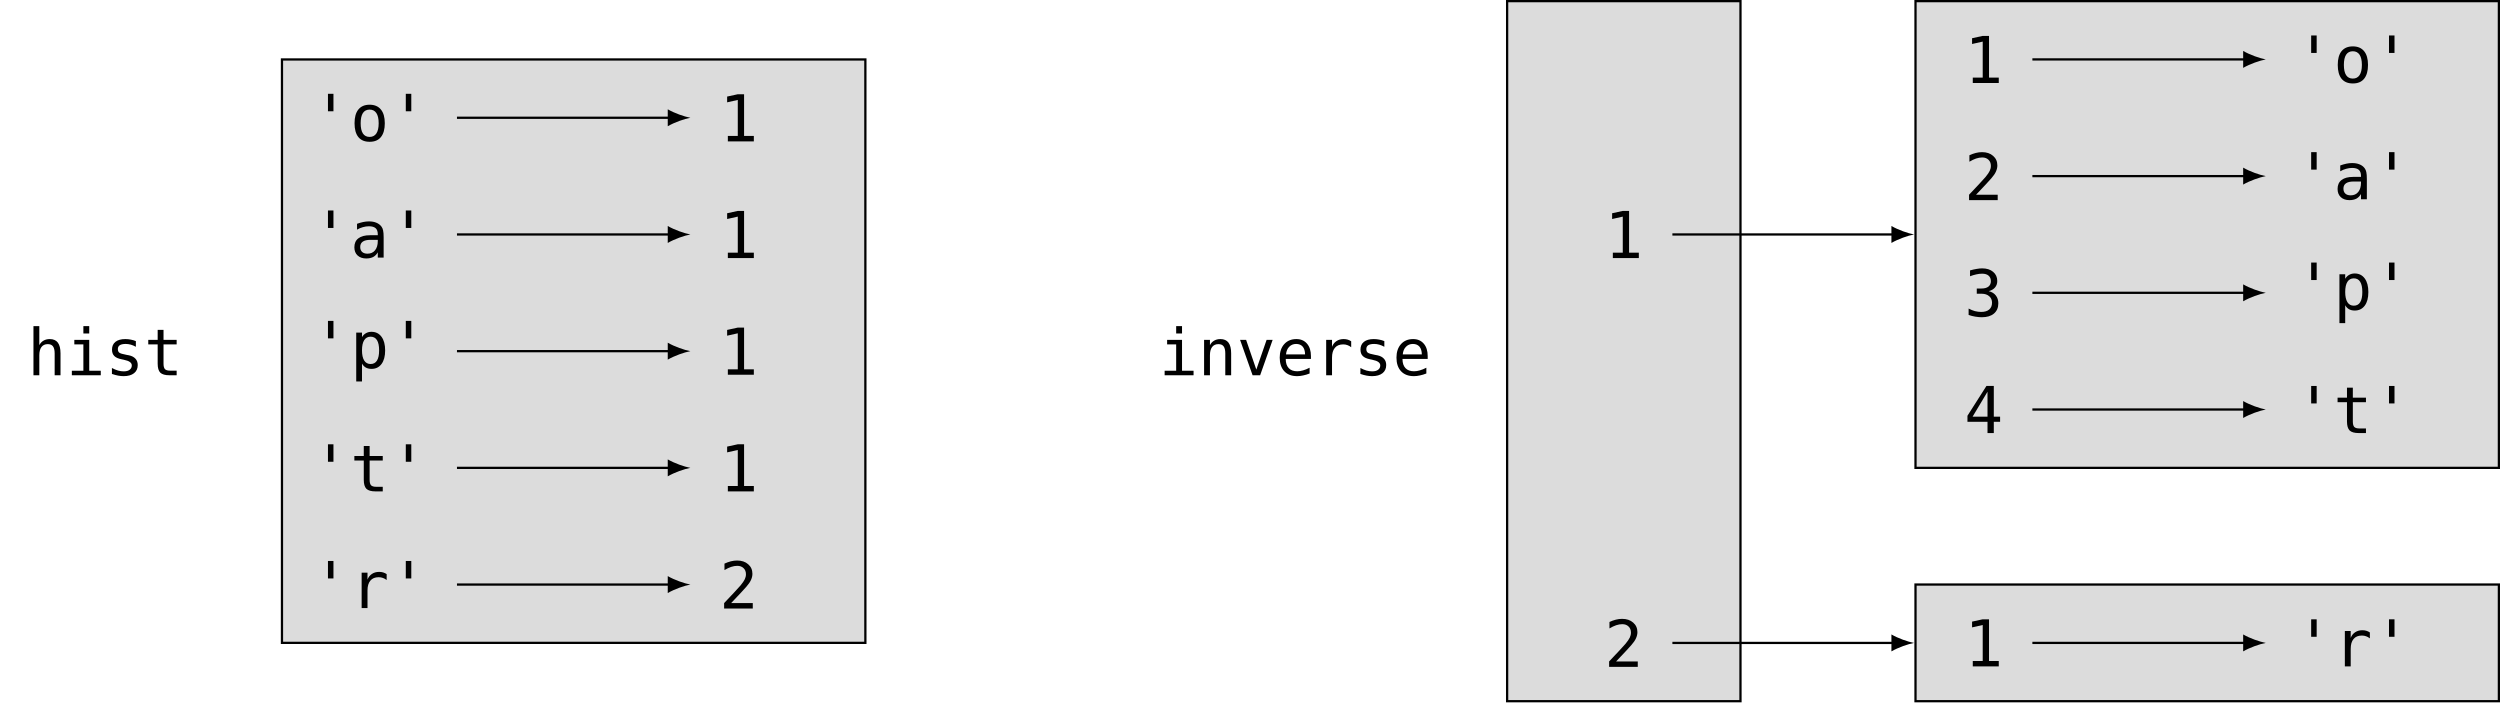
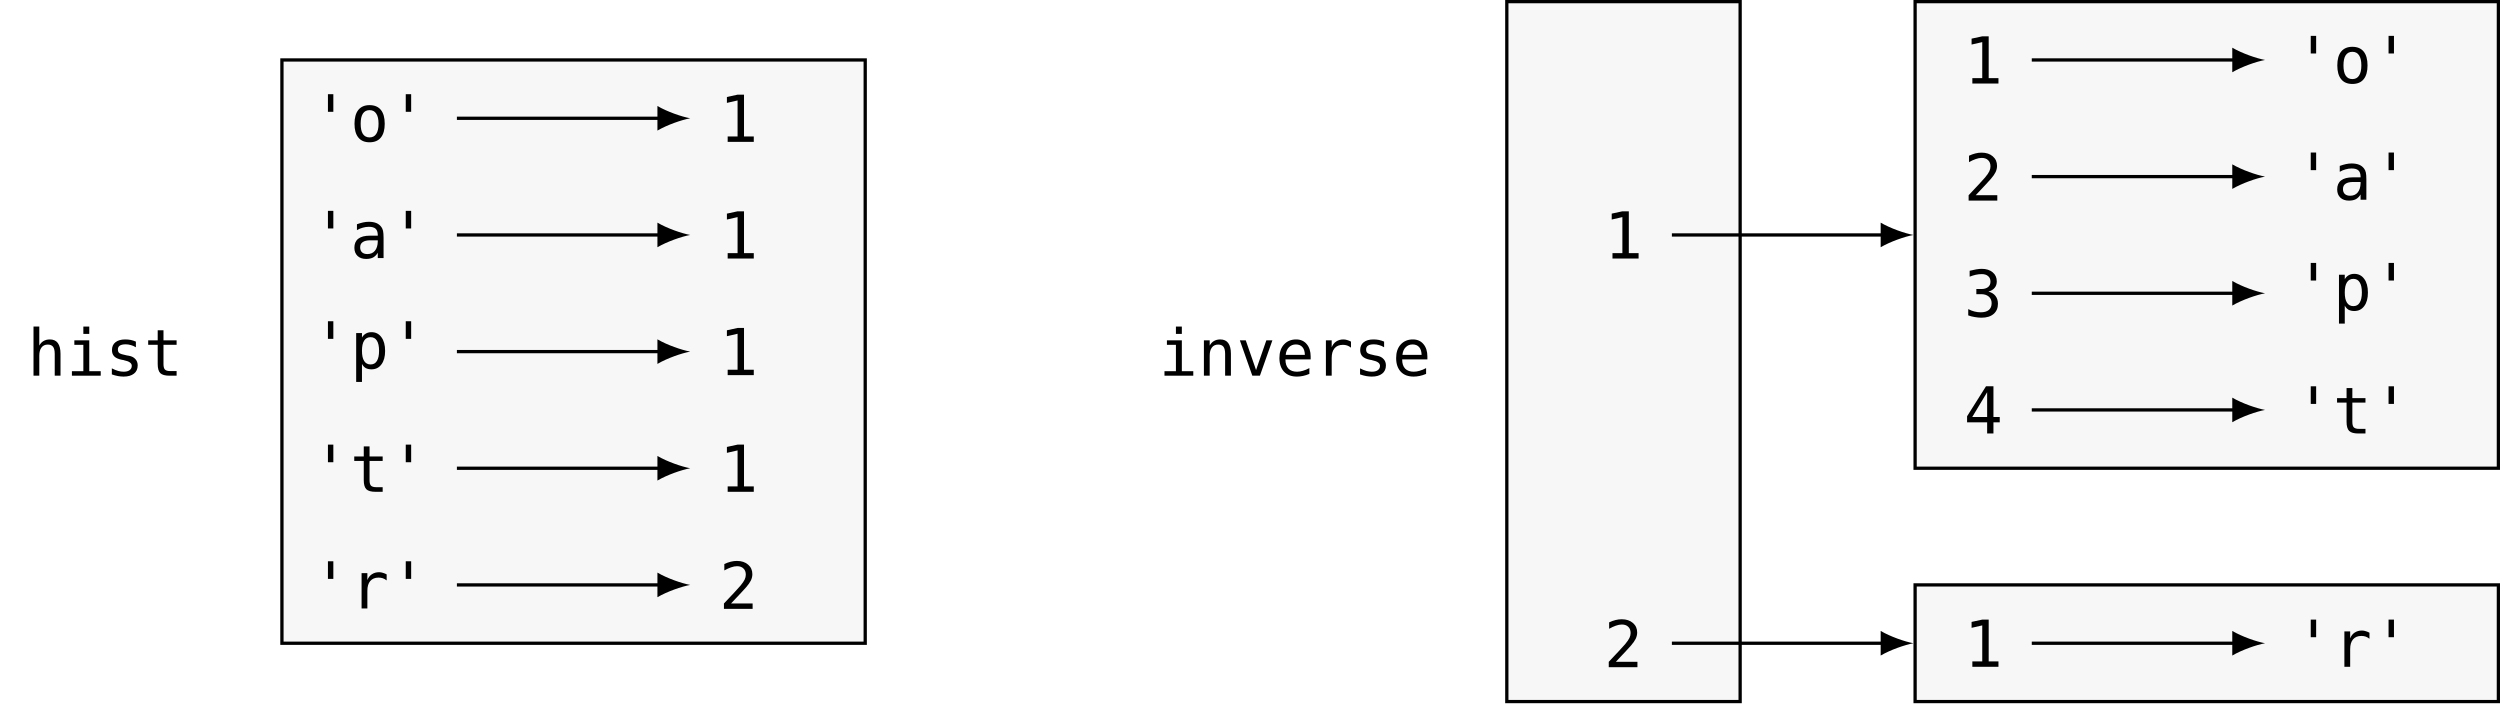
- <svg xmlns="http://www.w3.org/2000/svg" xmlns:xlink="http://www.w3.org/1999/xlink" width="440.337pt" height="123.705pt" viewBox="0 0 440.337 123.705" version="1.1">
+ <svg xmlns="http://www.w3.org/2000/svg" xmlns:xlink="http://www.w3.org/1999/xlink" width="303.743pt" height="85.438pt" viewBox="0 0 303.743 85.438" version="1.1">
  <defs>
    <g>
      <symbol overflow="visible" id="glyph0-0">
-         <path style="stroke:none;" d="M 0.578 2.016 L 0.578 -8.031 L 6.281 -8.031 L 6.281 2.016 Z M 1.219 1.375 L 5.641 1.375 L 5.641 -7.391 L 1.219 -7.391 Z M 1.219 1.375 " />
+         <path style="stroke:none;" d="M 0.406 1.391 L 0.406 -5.547 L 4.328 -5.547 L 4.328 1.391 Z M 0.844 0.953 L 3.891 0.953 L 3.891 -5.094 L 0.844 -5.094 Z M 0.844 0.953 " />
      </symbol>
      <symbol overflow="visible" id="glyph0-1">
-         <path style="stroke:none;" d="M 5.844 -3.859 L 5.844 0 L 4.812 0 L 4.812 -3.859 C 4.812 -4.422 4.711 -4.832 4.516 -5.094 C 4.328 -5.352 4.02 -5.484 3.594 -5.484 C 3.113 -5.484 2.742 -5.312 2.484 -4.969 C 2.234 -4.633 2.109 -4.148 2.109 -3.516 L 2.109 0 L 1.078 0 L 1.078 -8.656 L 2.109 -8.656 L 2.109 -5.297 C 2.285 -5.648 2.531 -5.914 2.844 -6.094 C 3.156 -6.281 3.523 -6.375 3.953 -6.375 C 4.586 -6.375 5.062 -6.164 5.375 -5.75 C 5.688 -5.332 5.844 -4.703 5.844 -3.859 Z M 5.844 -3.859 " />
+         <path style="stroke:none;" d="M 4.031 -2.656 L 4.031 0 L 3.328 0 L 3.328 -2.656 C 3.328 -3.051 3.258 -3.336 3.125 -3.516 C 2.988 -3.691 2.773 -3.781 2.484 -3.781 C 2.148 -3.781 1.895 -3.66 1.719 -3.422 C 1.539 -3.191 1.453 -2.859 1.453 -2.422 L 1.453 0 L 0.75 0 L 0.75 -5.969 L 1.453 -5.969 L 1.453 -3.656 C 1.578 -3.895 1.742 -4.078 1.953 -4.203 C 2.172 -4.336 2.43 -4.406 2.734 -4.406 C 3.172 -4.406 3.492 -4.258 3.703 -3.969 C 3.922 -3.676 4.031 -3.238 4.031 -2.656 Z M 4.031 -2.656 " />
      </symbol>
      <symbol overflow="visible" id="glyph0-2">
-         <path style="stroke:none;" d="M 1.422 -6.234 L 4.047 -6.234 L 4.047 -0.797 L 6.078 -0.797 L 6.078 0 L 0.984 0 L 0.984 -0.797 L 3.016 -0.797 L 3.016 -5.438 L 1.422 -5.438 Z M 3.016 -8.656 L 4.047 -8.656 L 4.047 -7.359 L 3.016 -7.359 Z M 3.016 -8.656 " />
+         <path style="stroke:none;" d="M 0.984 -4.297 L 2.797 -4.297 L 2.797 -0.547 L 4.188 -0.547 L 4.188 0 L 0.688 0 L 0.688 -0.547 L 2.078 -0.547 L 2.078 -3.75 L 0.984 -3.75 Z M 2.078 -5.969 L 2.797 -5.969 L 2.797 -5.078 L 2.078 -5.078 Z M 2.078 -5.969 " />
      </symbol>
      <symbol overflow="visible" id="glyph0-3">
-         <path style="stroke:none;" d="M 5.406 -6.016 L 5.406 -5.016 C 5.113 -5.18 4.816 -5.305 4.516 -5.391 C 4.223 -5.473 3.926 -5.516 3.625 -5.516 C 3.156 -5.516 2.805 -5.441 2.578 -5.297 C 2.348 -5.148 2.234 -4.922 2.234 -4.609 C 2.234 -4.328 2.316 -4.117 2.484 -3.984 C 2.66 -3.848 3.086 -3.719 3.766 -3.594 L 4.188 -3.516 C 4.688 -3.41 5.066 -3.211 5.328 -2.922 C 5.598 -2.641 5.734 -2.266 5.734 -1.797 C 5.734 -1.18 5.516 -0.703 5.078 -0.359 C 4.641 -0.016 4.031 0.156 3.25 0.156 C 2.938 0.156 2.613 0.125 2.281 0.062 C 1.945 0 1.582 -0.098 1.188 -0.234 L 1.188 -1.281 C 1.562 -1.082 1.922 -0.93 2.266 -0.828 C 2.617 -0.734 2.953 -0.688 3.266 -0.688 C 3.723 -0.688 4.07 -0.781 4.312 -0.969 C 4.562 -1.156 4.688 -1.41 4.688 -1.734 C 4.688 -2.211 4.234 -2.539 3.328 -2.719 L 3.281 -2.734 L 2.906 -2.812 C 2.312 -2.926 1.879 -3.117 1.609 -3.391 C 1.336 -3.66 1.203 -4.035 1.203 -4.516 C 1.203 -5.109 1.406 -5.566 1.812 -5.891 C 2.219 -6.211 2.797 -6.375 3.547 -6.375 C 3.879 -6.375 4.195 -6.344 4.5 -6.281 C 4.812 -6.227 5.113 -6.141 5.406 -6.016 Z M 5.406 -6.016 " />
+         <path style="stroke:none;" d="M 3.734 -4.141 L 3.734 -3.453 C 3.535 -3.578 3.332 -3.664 3.125 -3.719 C 2.914 -3.781 2.707 -3.812 2.5 -3.812 C 2.176 -3.812 1.938 -3.758 1.781 -3.656 C 1.625 -3.551 1.547 -3.395 1.547 -3.188 C 1.547 -2.988 1.602 -2.844 1.719 -2.75 C 1.844 -2.656 2.141 -2.562 2.609 -2.469 L 2.891 -2.422 C 3.234 -2.359 3.492 -2.223 3.672 -2.016 C 3.859 -1.816 3.953 -1.562 3.953 -1.25 C 3.953 -0.82 3.801 -0.488 3.5 -0.25 C 3.195 -0.008 2.773 0.109 2.234 0.109 C 2.023 0.109 1.801 0.086 1.562 0.047 C 1.332 0.004 1.082 -0.062 0.812 -0.156 L 0.812 -0.891 C 1.082 -0.754 1.336 -0.648 1.578 -0.578 C 1.816 -0.516 2.039 -0.484 2.25 -0.484 C 2.562 -0.484 2.801 -0.547 2.969 -0.672 C 3.145 -0.797 3.234 -0.973 3.234 -1.203 C 3.234 -1.523 2.922 -1.75 2.297 -1.875 L 2.266 -1.891 L 2 -1.938 C 1.594 -2.02 1.297 -2.156 1.109 -2.344 C 0.922 -2.531 0.828 -2.785 0.828 -3.109 C 0.828 -3.523 0.969 -3.844 1.25 -4.062 C 1.531 -4.289 1.926 -4.406 2.438 -4.406 C 2.676 -4.406 2.898 -4.383 3.109 -4.344 C 3.316 -4.301 3.523 -4.234 3.734 -4.141 Z M 3.734 -4.141 " />
      </symbol>
      <symbol overflow="visible" id="glyph0-4">
-         <path style="stroke:none;" d="M 3.422 -8 L 3.422 -6.234 L 5.734 -6.234 L 5.734 -5.438 L 3.422 -5.438 L 3.422 -2.047 C 3.422 -1.586 3.504 -1.266 3.672 -1.078 C 3.848 -0.898 4.156 -0.812 4.594 -0.812 L 5.734 -0.812 L 5.734 0 L 4.484 0 C 3.723 0 3.18 -0.148 2.859 -0.453 C 2.547 -0.766 2.391 -1.297 2.391 -2.047 L 2.391 -5.438 L 0.734 -5.438 L 0.734 -6.234 L 2.391 -6.234 L 2.391 -8 Z M 3.422 -8 " />
+         <path style="stroke:none;" d="M 2.359 -5.516 L 2.359 -4.297 L 3.953 -4.297 L 3.953 -3.75 L 2.359 -3.75 L 2.359 -1.422 C 2.359 -1.098 2.414 -0.875 2.531 -0.75 C 2.656 -0.625 2.867 -0.562 3.172 -0.562 L 3.953 -0.562 L 3.953 0 L 3.094 0 C 2.562 0 2.188 -0.102 1.969 -0.312 C 1.758 -0.531 1.656 -0.898 1.656 -1.422 L 1.656 -3.75 L 0.5 -3.75 L 0.5 -4.297 L 1.656 -4.297 L 1.656 -5.516 Z M 2.359 -5.516 " />
      </symbol>
      <symbol overflow="visible" id="glyph0-5">
-         <path style="stroke:none;" d="M 3.906 -8.297 L 3.906 -5.219 L 2.938 -5.219 L 2.938 -8.297 Z M 3.906 -8.297 " />
+         <path style="stroke:none;" d="M 2.688 -5.734 L 2.688 -3.594 L 2.031 -3.594 L 2.031 -5.734 Z M 2.688 -5.734 " />
      </symbol>
      <symbol overflow="visible" id="glyph0-6">
-         <path style="stroke:none;" d="M 3.422 -5.516 C 2.898 -5.516 2.504 -5.312 2.234 -4.906 C 1.973 -4.5 1.844 -3.898 1.844 -3.109 C 1.844 -2.316 1.973 -1.719 2.234 -1.312 C 2.504 -0.906 2.898 -0.703 3.422 -0.703 C 3.941 -0.703 4.336 -0.906 4.609 -1.312 C 4.879 -1.719 5.016 -2.316 5.016 -3.109 C 5.016 -3.898 4.879 -4.5 4.609 -4.906 C 4.336 -5.312 3.941 -5.516 3.422 -5.516 Z M 3.422 -6.375 C 4.285 -6.375 4.945 -6.094 5.406 -5.531 C 5.863 -4.977 6.094 -4.172 6.094 -3.109 C 6.094 -2.047 5.863 -1.234 5.406 -0.672 C 4.957 -0.117 4.297 0.156 3.422 0.156 C 2.555 0.156 1.895 -0.117 1.438 -0.672 C 0.988 -1.234 0.766 -2.047 0.766 -3.109 C 0.766 -4.172 0.988 -4.977 1.438 -5.531 C 1.895 -6.094 2.555 -6.375 3.422 -6.375 Z M 3.422 -6.375 " />
+         <path style="stroke:none;" d="M 2.359 -3.797 C 2.004 -3.797 1.734 -3.656 1.547 -3.375 C 1.367 -3.102 1.281 -2.691 1.281 -2.141 C 1.281 -1.598 1.367 -1.188 1.547 -0.906 C 1.734 -0.625 2.004 -0.484 2.359 -0.484 C 2.723 -0.484 2.992 -0.625 3.172 -0.906 C 3.359 -1.188 3.453 -1.598 3.453 -2.141 C 3.453 -2.691 3.359 -3.102 3.172 -3.375 C 2.992 -3.656 2.723 -3.797 2.359 -3.797 Z M 2.359 -4.406 C 2.961 -4.406 3.422 -4.211 3.734 -3.828 C 4.047 -3.441 4.203 -2.879 4.203 -2.141 C 4.203 -1.41 4.047 -0.852 3.734 -0.469 C 3.422 -0.082 2.961 0.109 2.359 0.109 C 1.766 0.109 1.312 -0.082 1 -0.469 C 0.688 -0.852 0.531 -1.41 0.531 -2.141 C 0.531 -2.879 0.688 -3.441 1 -3.828 C 1.312 -4.211 1.766 -4.406 2.359 -4.406 Z M 2.359 -4.406 " />
      </symbol>
      <symbol overflow="visible" id="glyph0-7">
-         <path style="stroke:none;" d="M 1.5 -0.953 L 3.25 -0.953 L 3.25 -7.297 L 1.375 -6.875 L 1.375 -7.891 L 3.234 -8.297 L 4.359 -8.297 L 4.359 -0.953 L 6.078 -0.953 L 6.078 0 L 1.5 0 Z M 1.5 -0.953 " />
+         <path style="stroke:none;" d="M 1.031 -0.656 L 2.234 -0.656 L 2.234 -5.031 L 0.938 -4.734 L 0.938 -5.453 L 2.234 -5.734 L 3.016 -5.734 L 3.016 -0.656 L 4.203 -0.656 L 4.203 0 L 1.031 0 Z M 1.031 -0.656 " />
      </symbol>
      <symbol overflow="visible" id="glyph0-8">
-         <path style="stroke:none;" d="M 3.906 -3.125 L 3.562 -3.125 C 2.969 -3.125 2.52 -3.02 2.219 -2.812 C 1.914 -2.602 1.766 -2.289 1.766 -1.875 C 1.766 -1.5 1.875 -1.207 2.094 -1 C 2.32 -0.789 2.641 -0.688 3.047 -0.688 C 3.609 -0.688 4.051 -0.883 4.375 -1.281 C 4.695 -1.676 4.859 -2.219 4.859 -2.906 L 4.859 -3.125 Z M 5.891 -3.547 L 5.891 0 L 4.859 0 L 4.859 -0.922 C 4.641 -0.547 4.363 -0.27 4.031 -0.094 C 3.695 0.07 3.297 0.156 2.828 0.156 C 2.191 0.156 1.68 -0.02 1.297 -0.375 C 0.922 -0.727 0.734 -1.207 0.734 -1.812 C 0.734 -2.508 0.969 -3.035 1.438 -3.391 C 1.906 -3.754 2.586 -3.938 3.484 -3.938 L 4.859 -3.938 L 4.859 -4.094 C 4.859 -4.594 4.734 -4.953 4.484 -5.172 C 4.234 -5.398 3.836 -5.516 3.297 -5.516 C 2.941 -5.516 2.586 -5.461 2.234 -5.359 C 1.879 -5.266 1.535 -5.117 1.203 -4.922 L 1.203 -5.953 C 1.578 -6.086 1.938 -6.191 2.281 -6.266 C 2.625 -6.336 2.961 -6.375 3.297 -6.375 C 3.805 -6.375 4.242 -6.297 4.609 -6.141 C 4.973 -5.992 5.27 -5.77 5.5 -5.469 C 5.645 -5.281 5.742 -5.051 5.797 -4.781 C 5.859 -4.508 5.891 -4.098 5.891 -3.547 Z M 5.891 -3.547 " />
+         <path style="stroke:none;" d="M 2.688 -2.156 L 2.453 -2.156 C 2.047 -2.156 1.738 -2.082 1.531 -1.938 C 1.32 -1.801 1.219 -1.586 1.219 -1.297 C 1.219 -1.035 1.297 -0.832 1.453 -0.688 C 1.609 -0.551 1.82 -0.484 2.094 -0.484 C 2.488 -0.484 2.797 -0.617 3.016 -0.891 C 3.234 -1.16 3.348 -1.531 3.359 -2 L 3.359 -2.156 Z M 4.062 -2.453 L 4.062 0 L 3.359 0 L 3.359 -0.641 C 3.203 -0.379 3.008 -0.188 2.781 -0.062 C 2.551 0.051 2.273 0.109 1.953 0.109 C 1.516 0.109 1.164 -0.008 0.906 -0.25 C 0.645 -0.5 0.516 -0.832 0.516 -1.25 C 0.516 -1.727 0.672 -2.094 0.984 -2.344 C 1.305 -2.594 1.781 -2.719 2.406 -2.719 L 3.359 -2.719 L 3.359 -2.828 C 3.348 -3.172 3.258 -3.414 3.094 -3.562 C 2.926 -3.719 2.648 -3.797 2.266 -3.797 C 2.023 -3.797 1.781 -3.758 1.531 -3.688 C 1.289 -3.625 1.055 -3.523 0.828 -3.391 L 0.828 -4.109 C 1.086 -4.203 1.336 -4.273 1.578 -4.328 C 1.816 -4.379 2.047 -4.406 2.266 -4.406 C 2.629 -4.406 2.938 -4.352 3.188 -4.25 C 3.438 -4.145 3.641 -3.984 3.797 -3.766 C 3.891 -3.641 3.957 -3.484 4 -3.297 C 4.039 -3.109 4.062 -2.828 4.062 -2.453 Z M 4.062 -2.453 " />
      </symbol>
      <symbol overflow="visible" id="glyph0-9">
-         <path style="stroke:none;" d="M 2.078 -0.781 L 2.078 2.375 L 1.062 2.375 L 1.062 -6.234 L 2.078 -6.234 L 2.078 -5.438 C 2.254 -5.738 2.484 -5.969 2.766 -6.125 C 3.047 -6.289 3.375 -6.375 3.75 -6.375 C 4.5 -6.375 5.086 -6.082 5.516 -5.5 C 5.941 -4.926 6.156 -4.125 6.156 -3.094 C 6.156 -2.07 5.941 -1.273 5.516 -0.703 C 5.086 -0.129 4.5 0.156 3.75 0.156 C 3.375 0.156 3.039 0.078 2.75 -0.078 C 2.469 -0.242 2.242 -0.477 2.078 -0.781 Z M 5.094 -3.109 C 5.094 -3.898 4.969 -4.5 4.719 -4.906 C 4.469 -5.312 4.094 -5.516 3.594 -5.516 C 3.102 -5.516 2.727 -5.312 2.469 -4.906 C 2.207 -4.5 2.078 -3.898 2.078 -3.109 C 2.078 -2.328 2.207 -1.727 2.469 -1.312 C 2.727 -0.906 3.102 -0.703 3.594 -0.703 C 4.094 -0.703 4.469 -0.906 4.719 -1.312 C 4.969 -1.719 5.094 -2.316 5.094 -3.109 Z M 5.094 -3.109 " />
+         <path style="stroke:none;" d="M 1.438 -0.547 L 1.438 1.641 L 0.734 1.641 L 0.734 -4.297 L 1.438 -4.297 L 1.438 -3.75 C 1.551 -3.957 1.707 -4.117 1.906 -4.234 C 2.102 -4.348 2.332 -4.406 2.594 -4.406 C 3.102 -4.406 3.504 -4.203 3.797 -3.797 C 4.098 -3.398 4.25 -2.844 4.25 -2.125 C 4.25 -1.426 4.098 -0.879 3.797 -0.484 C 3.504 -0.086 3.102 0.109 2.594 0.109 C 2.32 0.109 2.086 0.055 1.891 -0.047 C 1.703 -0.16 1.551 -0.328 1.438 -0.547 Z M 3.516 -2.141 C 3.516 -2.691 3.426 -3.102 3.25 -3.375 C 3.082 -3.656 2.828 -3.797 2.484 -3.797 C 2.141 -3.797 1.879 -3.656 1.703 -3.375 C 1.523 -3.102 1.438 -2.691 1.438 -2.141 C 1.438 -1.598 1.523 -1.188 1.703 -0.906 C 1.879 -0.625 2.141 -0.484 2.484 -0.484 C 2.828 -0.484 3.082 -0.625 3.25 -0.906 C 3.426 -1.188 3.516 -1.598 3.516 -2.141 Z M 3.516 -2.141 " />
      </symbol>
      <symbol overflow="visible" id="glyph0-10">
-         <path style="stroke:none;" d="M 6.422 -4.938 C 6.203 -5.113 5.977 -5.238 5.75 -5.312 C 5.531 -5.395 5.285 -5.438 5.016 -5.438 C 4.367 -5.438 3.879 -5.234 3.547 -4.828 C 3.211 -4.43 3.047 -3.852 3.047 -3.094 L 3.047 0 L 2.016 0 L 2.016 -6.234 L 3.047 -6.234 L 3.047 -5.016 C 3.211 -5.453 3.473 -5.785 3.828 -6.016 C 4.18 -6.254 4.602 -6.375 5.094 -6.375 C 5.344 -6.375 5.578 -6.344 5.797 -6.281 C 6.016 -6.219 6.223 -6.117 6.422 -5.984 Z M 6.422 -4.938 " />
+         <path style="stroke:none;" d="M 4.438 -3.406 C 4.281 -3.531 4.125 -3.617 3.969 -3.672 C 3.812 -3.723 3.641 -3.75 3.453 -3.75 C 3.016 -3.75 2.676 -3.609 2.438 -3.328 C 2.207 -3.055 2.094 -2.66 2.094 -2.141 L 2.094 0 L 1.391 0 L 1.391 -4.297 L 2.094 -4.297 L 2.094 -3.453 C 2.219 -3.766 2.398 -4 2.641 -4.156 C 2.891 -4.32 3.18 -4.406 3.516 -4.406 C 3.68 -4.406 3.836 -4.379 3.984 -4.328 C 4.141 -4.285 4.289 -4.223 4.438 -4.141 Z M 4.438 -3.406 " />
      </symbol>
      <symbol overflow="visible" id="glyph0-11">
-         <path style="stroke:none;" d="M 2.078 -0.953 L 5.891 -0.953 L 5.891 0 L 0.844 0 L 0.844 -0.953 C 1.539 -1.68 2.145 -2.32 2.656 -2.875 C 3.176 -3.438 3.535 -3.832 3.734 -4.062 C 4.109 -4.52 4.359 -4.883 4.484 -5.156 C 4.617 -5.438 4.688 -5.727 4.688 -6.031 C 4.688 -6.488 4.547 -6.848 4.266 -7.109 C 3.992 -7.379 3.625 -7.516 3.156 -7.516 C 2.812 -7.516 2.453 -7.453 2.078 -7.328 C 1.711 -7.203 1.32 -7.016 0.906 -6.766 L 0.906 -7.906 C 1.289 -8.082 1.664 -8.219 2.031 -8.312 C 2.406 -8.406 2.77 -8.453 3.125 -8.453 C 3.938 -8.453 4.586 -8.234 5.078 -7.797 C 5.578 -7.367 5.828 -6.805 5.828 -6.109 C 5.828 -5.754 5.742 -5.395 5.578 -5.031 C 5.422 -4.676 5.156 -4.285 4.781 -3.859 C 4.57 -3.617 4.27 -3.285 3.875 -2.859 C 3.477 -2.43 2.879 -1.797 2.078 -0.953 Z M 2.078 -0.953 " />
+         <path style="stroke:none;" d="M 1.438 -0.656 L 4.062 -0.656 L 4.062 0 L 0.578 0 L 0.578 -0.656 C 1.055 -1.156 1.473 -1.598 1.828 -1.984 C 2.191 -2.367 2.441 -2.645 2.578 -2.812 C 2.836 -3.125 3.008 -3.375 3.094 -3.562 C 3.188 -3.758 3.234 -3.957 3.234 -4.156 C 3.234 -4.477 3.141 -4.727 2.953 -4.906 C 2.766 -5.094 2.504 -5.188 2.172 -5.188 C 1.941 -5.188 1.695 -5.141 1.438 -5.047 C 1.188 -4.961 0.914 -4.836 0.625 -4.672 L 0.625 -5.453 C 0.895 -5.578 1.156 -5.672 1.406 -5.734 C 1.656 -5.797 1.906 -5.828 2.156 -5.828 C 2.719 -5.828 3.172 -5.676 3.516 -5.375 C 3.859 -5.082 4.031 -4.695 4.031 -4.219 C 4.031 -3.969 3.973 -3.719 3.859 -3.469 C 3.742 -3.227 3.555 -2.957 3.297 -2.656 C 3.148 -2.488 2.941 -2.258 2.672 -1.969 C 2.398 -1.676 1.988 -1.238 1.438 -0.656 Z M 1.438 -0.656 " />
      </symbol>
      <symbol overflow="visible" id="glyph0-12">
-         <path style="stroke:none;" d="M 5.844 -3.859 L 5.844 0 L 4.812 0 L 4.812 -3.859 C 4.812 -4.422 4.711 -4.832 4.516 -5.094 C 4.328 -5.352 4.02 -5.484 3.594 -5.484 C 3.113 -5.484 2.742 -5.312 2.484 -4.969 C 2.234 -4.633 2.109 -4.148 2.109 -3.516 L 2.109 0 L 1.078 0 L 1.078 -6.234 L 2.109 -6.234 L 2.109 -5.297 C 2.285 -5.648 2.531 -5.914 2.844 -6.094 C 3.156 -6.281 3.523 -6.375 3.953 -6.375 C 4.586 -6.375 5.062 -6.164 5.375 -5.75 C 5.688 -5.332 5.844 -4.703 5.844 -3.859 Z M 5.844 -3.859 " />
+         <path style="stroke:none;" d="M 4.031 -2.656 L 4.031 0 L 3.328 0 L 3.328 -2.656 C 3.328 -3.051 3.258 -3.336 3.125 -3.516 C 2.988 -3.691 2.773 -3.781 2.484 -3.781 C 2.148 -3.781 1.895 -3.66 1.719 -3.422 C 1.539 -3.191 1.453 -2.859 1.453 -2.422 L 1.453 0 L 0.75 0 L 0.75 -4.297 L 1.453 -4.297 L 1.453 -3.656 C 1.578 -3.895 1.742 -4.078 1.953 -4.203 C 2.172 -4.336 2.43 -4.406 2.734 -4.406 C 3.172 -4.406 3.492 -4.258 3.703 -3.969 C 3.922 -3.676 4.031 -3.238 4.031 -2.656 Z M 4.031 -2.656 " />
      </symbol>
      <symbol overflow="visible" id="glyph0-13">
-         <path style="stroke:none;" d="M 0.562 -6.234 L 1.625 -6.234 L 3.422 -1 L 5.234 -6.234 L 6.297 -6.234 L 4.094 0 L 2.766 0 Z M 0.562 -6.234 " />
+         <path style="stroke:none;" d="M 0.391 -4.297 L 1.109 -4.297 L 2.359 -0.688 L 3.609 -4.297 L 4.344 -4.297 L 2.828 0 L 1.906 0 Z M 0.391 -4.297 " />
      </symbol>
      <symbol overflow="visible" id="glyph0-14">
-         <path style="stroke:none;" d="M 6.188 -3.375 L 6.188 -2.875 L 1.75 -2.875 L 1.75 -2.844 C 1.75 -2.156 1.926 -1.625 2.281 -1.25 C 2.633 -0.883 3.133 -0.703 3.781 -0.703 C 4.102 -0.703 4.441 -0.754 4.797 -0.859 C 5.16 -0.961 5.547 -1.117 5.953 -1.328 L 5.953 -0.312 C 5.555 -0.156 5.176 -0.039 4.812 0.031 C 4.457 0.113 4.109 0.156 3.766 0.156 C 2.797 0.156 2.039 -0.129 1.5 -0.703 C 0.957 -1.285 0.688 -2.086 0.688 -3.109 C 0.688 -4.098 0.953 -4.891 1.484 -5.484 C 2.016 -6.078 2.727 -6.375 3.625 -6.375 C 4.414 -6.375 5.039 -6.102 5.5 -5.562 C 5.957 -5.031 6.188 -4.301 6.188 -3.375 Z M 5.156 -3.672 C 5.145 -4.273 5.004 -4.734 4.734 -5.047 C 4.461 -5.359 4.078 -5.516 3.578 -5.516 C 3.086 -5.516 2.68 -5.348 2.359 -5.016 C 2.035 -4.691 1.848 -4.242 1.797 -3.672 Z M 5.156 -3.672 " />
+         <path style="stroke:none;" d="M 4.266 -2.328 L 4.266 -1.984 L 1.203 -1.984 L 1.203 -1.953 C 1.203 -1.484 1.32 -1.117 1.562 -0.859 C 1.812 -0.609 2.16 -0.484 2.609 -0.484 C 2.836 -0.484 3.07 -0.52 3.312 -0.594 C 3.562 -0.664 3.828 -0.773 4.109 -0.922 L 4.109 -0.219 C 3.836 -0.102 3.578 -0.02 3.328 0.031 C 3.078 0.082 2.836 0.109 2.609 0.109 C 1.93 0.109 1.406 -0.086 1.031 -0.484 C 0.656 -0.891 0.469 -1.441 0.469 -2.141 C 0.469 -2.828 0.648 -3.375 1.016 -3.781 C 1.391 -4.195 1.883 -4.406 2.5 -4.406 C 3.039 -4.406 3.469 -4.219 3.781 -3.844 C 4.102 -3.469 4.266 -2.961 4.266 -2.328 Z M 3.562 -2.531 C 3.551 -2.945 3.453 -3.258 3.266 -3.469 C 3.078 -3.688 2.812 -3.797 2.469 -3.797 C 2.125 -3.797 1.844 -3.68 1.625 -3.453 C 1.406 -3.234 1.273 -2.926 1.234 -2.531 Z M 3.562 -2.531 " />
      </symbol>
      <symbol overflow="visible" id="glyph0-15">
-         <path style="stroke:none;" d="M 4.312 -4.438 C 4.863 -4.301 5.281 -4.047 5.562 -3.672 C 5.852 -3.305 6 -2.848 6 -2.297 C 6 -1.523 5.738 -0.922 5.219 -0.484 C 4.707 -0.055 4 0.156 3.094 0.156 C 2.719 0.156 2.328 0.117 1.922 0.047 C 1.523 -0.016 1.141 -0.113 0.766 -0.25 L 0.766 -1.375 C 1.141 -1.176 1.508 -1.023 1.875 -0.922 C 2.25 -0.828 2.613 -0.781 2.969 -0.781 C 3.594 -0.781 4.066 -0.922 4.391 -1.203 C 4.723 -1.484 4.891 -1.883 4.891 -2.406 C 4.891 -2.883 4.723 -3.266 4.391 -3.547 C 4.066 -3.836 3.617 -3.984 3.047 -3.984 L 2.203 -3.984 L 2.203 -4.906 L 3.047 -4.906 C 3.566 -4.906 3.969 -5.016 4.25 -5.234 C 4.539 -5.461 4.688 -5.781 4.688 -6.188 C 4.688 -6.613 4.551 -6.941 4.281 -7.172 C 4.02 -7.398 3.641 -7.516 3.141 -7.516 C 2.805 -7.516 2.461 -7.473 2.109 -7.391 C 1.766 -7.316 1.398 -7.207 1.016 -7.062 L 1.016 -8.094 C 1.461 -8.219 1.859 -8.305 2.203 -8.359 C 2.555 -8.422 2.867 -8.453 3.141 -8.453 C 3.953 -8.453 4.598 -8.25 5.078 -7.844 C 5.566 -7.438 5.812 -6.898 5.812 -6.234 C 5.812 -5.773 5.68 -5.395 5.422 -5.094 C 5.172 -4.789 4.801 -4.57 4.312 -4.438 Z M 4.312 -4.438 " />
+         <path style="stroke:none;" d="M 2.984 -3.062 C 3.359 -2.969 3.645 -2.789 3.844 -2.531 C 4.039 -2.281 4.141 -1.961 4.141 -1.578 C 4.141 -1.055 3.961 -0.645 3.609 -0.344 C 3.254 -0.039 2.766 0.109 2.141 0.109 C 1.879 0.109 1.609 0.082 1.328 0.031 C 1.055 -0.008 0.789 -0.078 0.531 -0.172 L 0.531 -0.938 C 0.789 -0.801 1.047 -0.703 1.297 -0.641 C 1.547 -0.578 1.797 -0.547 2.047 -0.547 C 2.473 -0.547 2.801 -0.641 3.031 -0.828 C 3.258 -1.016 3.375 -1.289 3.375 -1.656 C 3.375 -1.988 3.258 -2.254 3.031 -2.453 C 2.801 -2.648 2.492 -2.75 2.109 -2.75 L 1.516 -2.75 L 1.516 -3.375 L 2.109 -3.375 C 2.461 -3.375 2.738 -3.453 2.938 -3.609 C 3.133 -3.766 3.234 -3.984 3.234 -4.266 C 3.234 -4.555 3.141 -4.781 2.953 -4.938 C 2.773 -5.102 2.516 -5.188 2.172 -5.188 C 1.941 -5.188 1.703 -5.16 1.453 -5.109 C 1.211 -5.055 0.961 -4.977 0.703 -4.875 L 0.703 -5.594 C 1.004 -5.664 1.273 -5.723 1.516 -5.766 C 1.766 -5.805 1.984 -5.828 2.172 -5.828 C 2.723 -5.828 3.164 -5.688 3.5 -5.406 C 3.832 -5.133 4 -4.766 4 -4.297 C 4 -3.984 3.91 -3.723 3.734 -3.516 C 3.566 -3.305 3.316 -3.156 2.984 -3.062 Z M 2.984 -3.062 " />
      </symbol>
      <symbol overflow="visible" id="glyph0-16">
-         <path style="stroke:none;" d="M 4.094 -7.281 L 1.469 -2.891 L 4.094 -2.891 Z M 3.906 -8.297 L 5.203 -8.297 L 5.203 -2.891 L 6.312 -2.891 L 6.312 -1.984 L 5.203 -1.984 L 5.203 0 L 4.094 0 L 4.094 -1.984 L 0.562 -1.984 L 0.562 -3.047 Z M 3.906 -8.297 " />
+         <path style="stroke:none;" d="M 2.828 -5.016 L 1.016 -2 L 2.828 -2 Z M 2.688 -5.734 L 3.594 -5.734 L 3.594 -2 L 4.359 -2 L 4.359 -1.359 L 3.594 -1.359 L 3.594 0 L 2.828 0 L 2.828 -1.359 L 0.391 -1.359 L 0.391 -2.094 Z M 2.688 -5.734 " />
      </symbol>
    </g>
    <clipPath id="clip1">
-       <path d="M 265 0 L 307 0 L 307 123.703 L 265 123.703 Z M 265 0 " />
+       <path d="M 183 0 L 212 0 L 212 85.438 L 183 85.438 Z M 183 0 " />
    </clipPath>
    <clipPath id="clip2">
-       <path d="M 337 0 L 440.336 0 L 440.336 83 L 337 83 Z M 337 0 " />
+       <path d="M 182 0 L 212 0 L 212 85.438 L 182 85.438 Z M 182 0 " />
    </clipPath>
    <clipPath id="clip3">
-       <path d="M 337 102 L 440.336 102 L 440.336 123.703 L 337 123.703 Z M 337 102 " />
+       <path d="M 232 0 L 303.742 0 L 303.742 57 L 232 57 Z M 232 0 " />
+     </clipPath>
+     <clipPath id="clip4">
+       <path d="M 232 0 L 303.742 0 L 303.742 58 L 232 58 Z M 232 0 " />
+     </clipPath>
+     <clipPath id="clip5">
+       <path d="M 232 71 L 303.742 71 L 303.742 85.438 L 232 85.438 Z M 232 71 " />
+     </clipPath>
+     <clipPath id="clip6">
+       <path d="M 232 70 L 303.742 70 L 303.742 85.438 L 232 85.438 Z M 232 70 " />
    </clipPath>
  </defs>
  <g id="surface1">
    <g style="fill:rgb(0%,0%,0%);fill-opacity:1;">
-       <use xlink:href="#glyph0-1" x="4.815" y="66.097" />
-       <use xlink:href="#glyph0-2" x="11.67" y="66.097" />
-       <use xlink:href="#glyph0-3" x="18.525" y="66.097" />
-       <use xlink:href="#glyph0-4" x="25.38" y="66.097" />
-     </g>
-     <path style="fill-rule:nonzero;fill:rgb(86.275%,86.275%,86.275%);fill-opacity:1;stroke-width:0.399;stroke-linecap:butt;stroke-linejoin:miter;stroke:rgb(0%,0%,0%);stroke-opacity:1;stroke-miterlimit:10;" d="M 51.378 51.379 L -51.38 51.379 L -51.38 -51.378 L 51.378 -51.378 Z M 51.378 51.379 " transform="matrix(1,0,0,-1,101.044,61.852)" />
-     <g style="fill:rgb(0%,0%,0%);fill-opacity:1;">
-       <use xlink:href="#glyph0-5" x="54.827" y="24.819" />
-       <use xlink:href="#glyph0-6" x="61.682" y="24.819" />
-       <use xlink:href="#glyph0-5" x="68.537" y="24.819" />
-     </g>
-     <g style="fill:rgb(0%,0%,0%);fill-opacity:1;">
-       <use xlink:href="#glyph0-7" x="126.699" y="24.9" />
-     </g>
-     <path style="fill:none;stroke-width:0.399;stroke-linecap:butt;stroke-linejoin:miter;stroke:rgb(0%,0%,0%);stroke-opacity:1;stroke-miterlimit:10;" d="M -20.556 41.11 L 16.968 41.11 " transform="matrix(1,0,0,-1,101.044,61.852)" />
-     <path style=" stroke:none;fill-rule:nonzero;fill:rgb(0%,0%,0%);fill-opacity:1;" d="M 121.598 20.742 C 120.535 20.543 118.809 19.945 117.613 19.25 L 117.613 22.238 C 118.809 21.539 120.535 20.941 121.598 20.742 " />
-     <g style="fill:rgb(0%,0%,0%);fill-opacity:1;">
-       <use xlink:href="#glyph0-5" x="54.827" y="45.37" />
-       <use xlink:href="#glyph0-8" x="61.682" y="45.37" />
-       <use xlink:href="#glyph0-5" x="68.537" y="45.37" />
-     </g>
-     <g style="fill:rgb(0%,0%,0%);fill-opacity:1;">
-       <use xlink:href="#glyph0-7" x="126.699" y="45.451" />
-     </g>
-     <path style="fill:none;stroke-width:0.399;stroke-linecap:butt;stroke-linejoin:miter;stroke:rgb(0%,0%,0%);stroke-opacity:1;stroke-miterlimit:10;" d="M -20.556 20.555 L 16.968 20.555 " transform="matrix(1,0,0,-1,101.044,61.852)" />
-     <path style=" stroke:none;fill-rule:nonzero;fill:rgb(0%,0%,0%);fill-opacity:1;" d="M 121.598 41.297 C 120.535 41.098 118.809 40.5 117.613 39.805 L 117.613 42.793 C 118.809 42.094 120.535 41.496 121.598 41.297 " />
-     <g style="fill:rgb(0%,0%,0%);fill-opacity:1;">
-       <use xlink:href="#glyph0-5" x="54.827" y="64.818" />
-       <use xlink:href="#glyph0-9" x="61.682" y="64.818" />
-       <use xlink:href="#glyph0-5" x="68.537" y="64.818" />
-     </g>
-     <g style="fill:rgb(0%,0%,0%);fill-opacity:1;">
-       <use xlink:href="#glyph0-7" x="126.699" y="66.002" />
-     </g>
-     <path style="fill:none;stroke-width:0.399;stroke-linecap:butt;stroke-linejoin:miter;stroke:rgb(0%,0%,0%);stroke-opacity:1;stroke-miterlimit:10;" d="M -20.556 0 L 16.968 0 " transform="matrix(1,0,0,-1,101.044,61.852)" />
-     <path style=" stroke:none;fill-rule:nonzero;fill:rgb(0%,0%,0%);fill-opacity:1;" d="M 121.598 61.852 C 120.535 61.652 118.809 61.055 117.613 60.359 L 117.613 63.348 C 118.809 62.648 120.535 62.051 121.598 61.852 " />
-     <g style="fill:rgb(0%,0%,0%);fill-opacity:1;">
-       <use xlink:href="#glyph0-5" x="54.827" y="86.553" />
-       <use xlink:href="#glyph0-4" x="61.682" y="86.553" />
-       <use xlink:href="#glyph0-5" x="68.537" y="86.553" />
-     </g>
-     <g style="fill:rgb(0%,0%,0%);fill-opacity:1;">
-       <use xlink:href="#glyph0-7" x="126.699" y="86.553" />
-     </g>
-     <path style="fill:none;stroke-width:0.399;stroke-linecap:butt;stroke-linejoin:miter;stroke:rgb(0%,0%,0%);stroke-opacity:1;stroke-miterlimit:10;" d="M -20.556 -20.554 L 16.968 -20.554 " transform="matrix(1,0,0,-1,101.044,61.852)" />
-     <path style=" stroke:none;fill-rule:nonzero;fill:rgb(0%,0%,0%);fill-opacity:1;" d="M 121.598 82.406 C 120.535 82.207 118.809 81.609 117.613 80.914 L 117.613 83.902 C 118.809 83.203 120.535 82.605 121.598 82.406 " />
-     <g style="fill:rgb(0%,0%,0%);fill-opacity:1;">
-       <use xlink:href="#glyph0-5" x="54.827" y="107.104" />
-       <use xlink:href="#glyph0-10" x="61.682" y="107.104" />
-       <use xlink:href="#glyph0-5" x="68.537" y="107.104" />
-     </g>
-     <g style="fill:rgb(0%,0%,0%);fill-opacity:1;">
-       <use xlink:href="#glyph0-11" x="126.699" y="107.179" />
-     </g>
-     <path style="fill:none;stroke-width:0.399;stroke-linecap:butt;stroke-linejoin:miter;stroke:rgb(0%,0%,0%);stroke-opacity:1;stroke-miterlimit:10;" d="M -20.556 -41.109 L 16.968 -41.109 " transform="matrix(1,0,0,-1,101.044,61.852)" />
-     <path style=" stroke:none;fill-rule:nonzero;fill:rgb(0%,0%,0%);fill-opacity:1;" d="M 121.598 102.961 C 120.535 102.762 118.809 102.164 117.613 101.469 L 117.613 104.457 C 118.809 103.758 120.535 103.16 121.598 102.961 " />
-     <g style="fill:rgb(0%,0%,0%);fill-opacity:1;">
-       <use xlink:href="#glyph0-2" x="204.149" y="66.097" />
-       <use xlink:href="#glyph0-12" x="211.004" y="66.097" />
-       <use xlink:href="#glyph0-13" x="217.859" y="66.097" />
-       <use xlink:href="#glyph0-14" x="224.714" y="66.097" />
-       <use xlink:href="#glyph0-10" x="231.569" y="66.097" />
-       <use xlink:href="#glyph0-3" x="238.424" y="66.097" />
-       <use xlink:href="#glyph0-14" x="245.278" y="66.097" />
+       <use xlink:href="#glyph0-1" x="3.321" y="45.646" />
+       <use xlink:href="#glyph0-2" x="8.049" y="45.646" />
+       <use xlink:href="#glyph0-3" x="12.776" y="45.646" />
+       <use xlink:href="#glyph0-4" x="17.504" y="45.646" />
+     </g>
+     <path style="fill-rule:nonzero;fill:rgb(96.863%,96.863%,97.255%);fill-opacity:1;stroke-width:0.399;stroke-linecap:butt;stroke-linejoin:miter;stroke:rgb(0%,0%,0%);stroke-opacity:1;stroke-miterlimit:10;" d="M -35.432 -35.433 L 35.435 -35.433 L 35.435 35.434 L -35.432 35.434 Z M -35.432 -35.433 " transform="matrix(1,0,0,-1,69.686,42.719)" />
+     <g style="fill:rgb(0%,0%,0%);fill-opacity:1;">
+       <use xlink:href="#glyph0-5" x="37.812" y="17.179" />
+       <use xlink:href="#glyph0-6" x="42.54" y="17.179" />
+       <use xlink:href="#glyph0-5" x="47.267" y="17.179" />
+     </g>
+     <g style="fill:rgb(0%,0%,0%);fill-opacity:1;">
+       <use xlink:href="#glyph0-7" x="87.379" y="17.235" />
+     </g>
+     <path style="fill:none;stroke-width:0.399;stroke-linecap:butt;stroke-linejoin:miter;stroke:rgb(0%,0%,0%);stroke-opacity:1;stroke-miterlimit:10;" d="M -14.174 28.348 L 10.587 28.348 " transform="matrix(1,0,0,-1,69.686,42.719)" />
+     <path style=" stroke:none;fill-rule:nonzero;fill:rgb(0%,0%,0%);fill-opacity:1;" d="M 83.859 14.371 C 82.797 14.172 81.07 13.574 79.875 12.879 L 79.875 15.867 C 81.07 15.168 82.797 14.57 83.859 14.371 " />
+     <g style="fill:rgb(0%,0%,0%);fill-opacity:1;">
+       <use xlink:href="#glyph0-5" x="37.812" y="31.352" />
+       <use xlink:href="#glyph0-8" x="42.54" y="31.352" />
+       <use xlink:href="#glyph0-5" x="47.267" y="31.352" />
+     </g>
+     <g style="fill:rgb(0%,0%,0%);fill-opacity:1;">
+       <use xlink:href="#glyph0-7" x="87.379" y="31.408" />
+     </g>
+     <path style="fill:none;stroke-width:0.399;stroke-linecap:butt;stroke-linejoin:miter;stroke:rgb(0%,0%,0%);stroke-opacity:1;stroke-miterlimit:10;" d="M -14.174 14.172 L 10.587 14.172 " transform="matrix(1,0,0,-1,69.686,42.719)" />
+     <path style=" stroke:none;fill-rule:nonzero;fill:rgb(0%,0%,0%);fill-opacity:1;" d="M 83.859 28.547 C 82.797 28.348 81.07 27.75 79.875 27.051 L 79.875 30.039 C 81.07 29.344 82.797 28.746 83.859 28.547 " />
+     <g style="fill:rgb(0%,0%,0%);fill-opacity:1;">
+       <use xlink:href="#glyph0-5" x="37.812" y="44.764" />
+       <use xlink:href="#glyph0-9" x="42.54" y="44.764" />
+       <use xlink:href="#glyph0-5" x="47.267" y="44.764" />
+     </g>
+     <g style="fill:rgb(0%,0%,0%);fill-opacity:1;">
+       <use xlink:href="#glyph0-7" x="87.379" y="45.581" />
+     </g>
+     <path style="fill:none;stroke-width:0.399;stroke-linecap:butt;stroke-linejoin:miter;stroke:rgb(0%,0%,0%);stroke-opacity:1;stroke-miterlimit:10;" d="M -14.174 0 L 10.587 0 " transform="matrix(1,0,0,-1,69.686,42.719)" />
+     <path style=" stroke:none;fill-rule:nonzero;fill:rgb(0%,0%,0%);fill-opacity:1;" d="M 83.859 42.719 C 82.797 42.52 81.07 41.922 79.875 41.227 L 79.875 44.215 C 81.07 43.516 82.797 42.918 83.859 42.719 " />
+     <g style="fill:rgb(0%,0%,0%);fill-opacity:1;">
+       <use xlink:href="#glyph0-5" x="37.812" y="59.754" />
+       <use xlink:href="#glyph0-4" x="42.54" y="59.754" />
+       <use xlink:href="#glyph0-5" x="47.267" y="59.754" />
+     </g>
+     <g style="fill:rgb(0%,0%,0%);fill-opacity:1;">
+       <use xlink:href="#glyph0-7" x="87.379" y="59.754" />
+     </g>
+     <path style="fill:none;stroke-width:0.399;stroke-linecap:butt;stroke-linejoin:miter;stroke:rgb(0%,0%,0%);stroke-opacity:1;stroke-miterlimit:10;" d="M -14.174 -14.172 L 10.587 -14.172 " transform="matrix(1,0,0,-1,69.686,42.719)" />
+     <path style=" stroke:none;fill-rule:nonzero;fill:rgb(0%,0%,0%);fill-opacity:1;" d="M 83.859 56.891 C 82.797 56.691 81.07 56.094 79.875 55.398 L 79.875 58.387 C 81.07 57.688 82.797 57.09 83.859 56.891 " />
+     <g style="fill:rgb(0%,0%,0%);fill-opacity:1;">
+       <use xlink:href="#glyph0-5" x="37.812" y="73.927" />
+       <use xlink:href="#glyph0-10" x="42.54" y="73.927" />
+       <use xlink:href="#glyph0-5" x="47.267" y="73.927" />
+     </g>
+     <g style="fill:rgb(0%,0%,0%);fill-opacity:1;">
+       <use xlink:href="#glyph0-11" x="87.379" y="73.979" />
+     </g>
+     <path style="fill:none;stroke-width:0.399;stroke-linecap:butt;stroke-linejoin:miter;stroke:rgb(0%,0%,0%);stroke-opacity:1;stroke-miterlimit:10;" d="M -14.174 -28.347 L 10.587 -28.347 " transform="matrix(1,0,0,-1,69.686,42.719)" />
+     <path style=" stroke:none;fill-rule:nonzero;fill:rgb(0%,0%,0%);fill-opacity:1;" d="M 83.859 71.066 C 82.797 70.867 81.07 70.27 79.875 69.57 L 79.875 72.559 C 81.07 71.863 82.797 71.266 83.859 71.066 " />
+     <g style="fill:rgb(0%,0%,0%);fill-opacity:1;">
+       <use xlink:href="#glyph0-2" x="140.793" y="45.646" />
+       <use xlink:href="#glyph0-12" x="145.521" y="45.646" />
+       <use xlink:href="#glyph0-13" x="150.248" y="45.646" />
+       <use xlink:href="#glyph0-14" x="154.976" y="45.646" />
+       <use xlink:href="#glyph0-10" x="159.703" y="45.646" />
+       <use xlink:href="#glyph0-3" x="164.431" y="45.646" />
+       <use xlink:href="#glyph0-14" x="169.158" y="45.646" />
    </g>
    <g clip-path="url(#clip1)" clip-rule="nonzero">
-       <path style="fill-rule:nonzero;fill:rgb(86.275%,86.275%,86.275%);fill-opacity:1;stroke-width:0.399;stroke-linecap:butt;stroke-linejoin:miter;stroke:rgb(0%,0%,0%);stroke-opacity:1;stroke-miterlimit:10;" d="M 205.515 61.653 L 164.413 61.653 L 164.413 -61.656 L 205.515 -61.656 Z M 205.515 61.653 " transform="matrix(1,0,0,-1,101.044,61.852)" />
-     </g>
-     <g style="fill:rgb(0%,0%,0%);fill-opacity:1;">
-       <use xlink:href="#glyph0-7" x="282.577" y="45.451" />
-     </g>
-     <g style="fill:rgb(0%,0%,0%);fill-opacity:1;">
-       <use xlink:href="#glyph0-11" x="282.577" y="117.455" />
+       <path style=" stroke:none;fill-rule:nonzero;fill:rgb(96.863%,96.863%,97.255%);fill-opacity:1;" d="M 183.074 85.238 L 211.422 85.238 L 211.422 0.199 L 183.074 0.199 Z M 183.074 85.238 " />
    </g>
    <g clip-path="url(#clip2)" clip-rule="nonzero">
-       <path style="fill-rule:nonzero;fill:rgb(86.275%,86.275%,86.275%);fill-opacity:1;stroke-width:0.399;stroke-linecap:butt;stroke-linejoin:miter;stroke:rgb(0%,0%,0%);stroke-opacity:1;stroke-miterlimit:10;" d="M 339.097 61.653 L 236.343 61.653 L 236.343 -20.55 L 339.097 -20.55 Z M 339.097 61.653 " transform="matrix(1,0,0,-1,101.044,61.852)" />
+       <path style="fill:none;stroke-width:0.399;stroke-linecap:butt;stroke-linejoin:miter;stroke:rgb(0%,0%,0%);stroke-opacity:1;stroke-miterlimit:10;" d="M 113.388 -42.519 L 141.736 -42.519 L 141.736 42.52 L 113.388 42.52 Z M 113.388 -42.519 " transform="matrix(1,0,0,-1,69.686,42.719)" />
+     </g>
+     <g style="fill:rgb(0%,0%,0%);fill-opacity:1;">
+       <use xlink:href="#glyph0-7" x="194.881" y="31.408" />
+     </g>
+     <g style="fill:rgb(0%,0%,0%);fill-opacity:1;">
+       <use xlink:href="#glyph0-11" x="194.881" y="81.066" />
    </g>
    <g clip-path="url(#clip3)" clip-rule="nonzero">
-       <path style="fill-rule:nonzero;fill:rgb(86.275%,86.275%,86.275%);fill-opacity:1;stroke-width:0.399;stroke-linecap:butt;stroke-linejoin:miter;stroke:rgb(0%,0%,0%);stroke-opacity:1;stroke-miterlimit:10;" d="M 339.097 -41.101 L 236.343 -41.101 L 236.343 -61.656 L 339.097 -61.656 Z M 339.097 -41.101 " transform="matrix(1,0,0,-1,101.044,61.852)" />
-     </g>
-     <path style="fill:none;stroke-width:0.399;stroke-linecap:butt;stroke-linejoin:miter;stroke:rgb(0%,0%,0%);stroke-opacity:1;stroke-miterlimit:10;" d="M 193.522 20.555 L 232.499 20.555 " transform="matrix(1,0,0,-1,101.044,61.852)" />
-     <path style=" stroke:none;fill-rule:nonzero;fill:rgb(0%,0%,0%);fill-opacity:1;" d="M 337.133 41.297 C 336.066 41.098 334.34 40.5 333.145 39.801 L 333.145 42.793 C 334.34 42.094 336.066 41.496 337.133 41.297 " />
-     <path style="fill:none;stroke-width:0.399;stroke-linecap:butt;stroke-linejoin:miter;stroke:rgb(0%,0%,0%);stroke-opacity:1;stroke-miterlimit:10;" d="M 193.522 -51.386 L 232.499 -51.39 " transform="matrix(1,0,0,-1,101.044,61.852)" />
-     <path style=" stroke:none;fill-rule:nonzero;fill:rgb(0%,0%,0%);fill-opacity:1;" d="M 337.133 113.242 C 336.066 113.043 334.34 112.445 333.145 111.746 L 333.145 114.734 C 334.34 114.039 336.066 113.441 337.133 113.242 " />
-     <g style="fill:rgb(0%,0%,0%);fill-opacity:1;">
-       <use xlink:href="#glyph0-7" x="345.975" y="14.624" />
-     </g>
-     <g style="fill:rgb(0%,0%,0%);fill-opacity:1;">
-       <use xlink:href="#glyph0-11" x="345.975" y="35.251" />
-     </g>
-     <g style="fill:rgb(0%,0%,0%);fill-opacity:1;">
-       <use xlink:href="#glyph0-15" x="345.975" y="55.721" />
-     </g>
-     <g style="fill:rgb(0%,0%,0%);fill-opacity:1;">
-       <use xlink:href="#glyph0-16" x="345.975" y="76.278" />
-     </g>
-     <g style="fill:rgb(0%,0%,0%);fill-opacity:1;">
-       <use xlink:href="#glyph0-7" x="345.975" y="117.38" />
-     </g>
-     <g style="fill:rgb(0%,0%,0%);fill-opacity:1;">
-       <use xlink:href="#glyph0-5" x="404.139" y="14.544" />
-       <use xlink:href="#glyph0-6" x="410.994" y="14.544" />
-       <use xlink:href="#glyph0-5" x="417.849" y="14.544" />
-     </g>
-     <g style="fill:rgb(0%,0%,0%);fill-opacity:1;">
-       <use xlink:href="#glyph0-5" x="404.139" y="35.095" />
-       <use xlink:href="#glyph0-8" x="410.994" y="35.095" />
-       <use xlink:href="#glyph0-5" x="417.849" y="35.095" />
-     </g>
-     <g style="fill:rgb(0%,0%,0%);fill-opacity:1;">
-       <use xlink:href="#glyph0-5" x="404.139" y="54.543" />
-       <use xlink:href="#glyph0-9" x="410.994" y="54.543" />
-       <use xlink:href="#glyph0-5" x="417.849" y="54.543" />
-     </g>
-     <g style="fill:rgb(0%,0%,0%);fill-opacity:1;">
-       <use xlink:href="#glyph0-5" x="404.139" y="76.278" />
-       <use xlink:href="#glyph0-4" x="410.994" y="76.278" />
-       <use xlink:href="#glyph0-5" x="417.849" y="76.278" />
-     </g>
-     <g style="fill:rgb(0%,0%,0%);fill-opacity:1;">
-       <use xlink:href="#glyph0-5" x="404.139" y="117.38" />
-       <use xlink:href="#glyph0-10" x="410.994" y="117.38" />
-       <use xlink:href="#glyph0-5" x="417.849" y="117.38" />
-     </g>
-     <path style="fill:none;stroke-width:0.399;stroke-linecap:butt;stroke-linejoin:miter;stroke:rgb(0%,0%,0%);stroke-opacity:1;stroke-miterlimit:10;" d="M 256.929 51.387 L 294.452 51.387 " transform="matrix(1,0,0,-1,101.044,61.852)" />
-     <path style=" stroke:none;fill-rule:nonzero;fill:rgb(0%,0%,0%);fill-opacity:1;" d="M 399.082 10.465 C 398.02 10.266 396.293 9.668 395.098 8.969 L 395.098 11.957 C 396.293 11.262 398.02 10.664 399.082 10.465 " />
-     <path style="fill:none;stroke-width:0.399;stroke-linecap:butt;stroke-linejoin:miter;stroke:rgb(0%,0%,0%);stroke-opacity:1;stroke-miterlimit:10;" d="M 256.929 30.832 L 294.452 30.832 " transform="matrix(1,0,0,-1,101.044,61.852)" />
-     <path style=" stroke:none;fill-rule:nonzero;fill:rgb(0%,0%,0%);fill-opacity:1;" d="M 399.082 31.02 C 398.02 30.82 396.293 30.223 395.098 29.523 L 395.098 32.512 C 396.293 31.816 398.02 31.219 399.082 31.02 " />
-     <path style="fill:none;stroke-width:0.399;stroke-linecap:butt;stroke-linejoin:miter;stroke:rgb(0%,0%,0%);stroke-opacity:1;stroke-miterlimit:10;" d="M 256.929 10.278 L 294.452 10.278 " transform="matrix(1,0,0,-1,101.044,61.852)" />
-     <path style=" stroke:none;fill-rule:nonzero;fill:rgb(0%,0%,0%);fill-opacity:1;" d="M 399.082 51.574 C 398.02 51.375 396.293 50.777 395.098 50.082 L 395.098 53.07 C 396.293 52.371 398.02 51.773 399.082 51.574 " />
-     <path style="fill:none;stroke-width:0.399;stroke-linecap:butt;stroke-linejoin:miter;stroke:rgb(0%,0%,0%);stroke-opacity:1;stroke-miterlimit:10;" d="M 256.929 -10.277 L 294.452 -10.277 " transform="matrix(1,0,0,-1,101.044,61.852)" />
-     <path style=" stroke:none;fill-rule:nonzero;fill:rgb(0%,0%,0%);fill-opacity:1;" d="M 399.082 72.129 C 398.02 71.93 396.293 71.332 395.098 70.637 L 395.098 73.625 C 396.293 72.926 398.02 72.328 399.082 72.129 " />
-     <path style="fill:none;stroke-width:0.399;stroke-linecap:butt;stroke-linejoin:miter;stroke:rgb(0%,0%,0%);stroke-opacity:1;stroke-miterlimit:10;" d="M 256.929 -51.386 L 294.452 -51.386 " transform="matrix(1,0,0,-1,101.044,61.852)" />
-     <path style=" stroke:none;fill-rule:nonzero;fill:rgb(0%,0%,0%);fill-opacity:1;" d="M 399.082 113.238 C 398.02 113.039 396.293 112.441 395.098 111.746 L 395.098 114.734 C 396.293 114.035 398.02 113.438 399.082 113.238 " />
+       <path style=" stroke:none;fill-rule:nonzero;fill:rgb(96.863%,96.863%,97.255%);fill-opacity:1;" d="M 232.68 56.891 L 303.547 56.891 L 303.547 0.199 L 232.68 0.199 Z M 232.68 56.891 " />
+     </g>
+     <g clip-path="url(#clip4)" clip-rule="nonzero">
+       <path style="fill:none;stroke-width:0.399;stroke-linecap:butt;stroke-linejoin:miter;stroke:rgb(0%,0%,0%);stroke-opacity:1;stroke-miterlimit:10;" d="M 162.994 -14.172 L 233.861 -14.172 L 233.861 42.52 L 162.994 42.52 Z M 162.994 -14.172 " transform="matrix(1,0,0,-1,69.686,42.719)" />
+     </g>
+     <g clip-path="url(#clip5)" clip-rule="nonzero">
+       <path style=" stroke:none;fill-rule:nonzero;fill:rgb(96.863%,96.863%,97.255%);fill-opacity:1;" d="M 232.68 85.238 L 303.547 85.238 L 303.547 71.066 L 232.68 71.066 Z M 232.68 85.238 " />
+     </g>
+     <g clip-path="url(#clip6)" clip-rule="nonzero">
+       <path style="fill:none;stroke-width:0.399;stroke-linecap:butt;stroke-linejoin:miter;stroke:rgb(0%,0%,0%);stroke-opacity:1;stroke-miterlimit:10;" d="M 162.994 -42.519 L 233.861 -42.519 L 233.861 -28.347 L 162.994 -28.347 Z M 162.994 -42.519 " transform="matrix(1,0,0,-1,69.686,42.719)" />
+     </g>
+     <path style="fill:none;stroke-width:0.399;stroke-linecap:butt;stroke-linejoin:miter;stroke:rgb(0%,0%,0%);stroke-opacity:1;stroke-miterlimit:10;" d="M 133.443 14.172 L 159.209 14.172 " transform="matrix(1,0,0,-1,69.686,42.719)" />
+     <path style=" stroke:none;fill-rule:nonzero;fill:rgb(0%,0%,0%);fill-opacity:1;" d="M 232.48 28.547 C 231.418 28.348 229.691 27.75 228.496 27.051 L 228.496 30.039 C 229.691 29.344 231.418 28.746 232.48 28.547 " />
+     <path style="fill:none;stroke-width:0.399;stroke-linecap:butt;stroke-linejoin:miter;stroke:rgb(0%,0%,0%);stroke-opacity:1;stroke-miterlimit:10;" d="M 133.443 -35.433 L 159.209 -35.433 " transform="matrix(1,0,0,-1,69.686,42.719)" />
+     <path style=" stroke:none;fill-rule:nonzero;fill:rgb(0%,0%,0%);fill-opacity:1;" d="M 232.48 78.152 C 231.418 77.953 229.691 77.355 228.496 76.656 L 228.496 79.648 C 229.691 78.949 231.418 78.352 232.48 78.152 " />
+     <g style="fill:rgb(0%,0%,0%);fill-opacity:1;">
+       <use xlink:href="#glyph0-7" x="238.604" y="10.148" />
+     </g>
+     <g style="fill:rgb(0%,0%,0%);fill-opacity:1;">
+       <use xlink:href="#glyph0-11" x="238.604" y="24.373" />
+     </g>
+     <g style="fill:rgb(0%,0%,0%);fill-opacity:1;">
+       <use xlink:href="#glyph0-15" x="238.604" y="38.491" />
+     </g>
+     <g style="fill:rgb(0%,0%,0%);fill-opacity:1;">
+       <use xlink:href="#glyph0-16" x="238.604" y="52.668" />
+     </g>
+     <g style="fill:rgb(0%,0%,0%);fill-opacity:1;">
+       <use xlink:href="#glyph0-7" x="238.604" y="81.014" />
+     </g>
+     <g style="fill:rgb(0%,0%,0%);fill-opacity:1;">
+       <use xlink:href="#glyph0-5" x="278.717" y="10.092" />
+       <use xlink:href="#glyph0-6" x="283.445" y="10.092" />
+       <use xlink:href="#glyph0-5" x="288.172" y="10.092" />
+     </g>
+     <g style="fill:rgb(0%,0%,0%);fill-opacity:1;">
+       <use xlink:href="#glyph0-5" x="278.717" y="24.266" />
+       <use xlink:href="#glyph0-8" x="283.445" y="24.266" />
+       <use xlink:href="#glyph0-5" x="288.172" y="24.266" />
+     </g>
+     <g style="fill:rgb(0%,0%,0%);fill-opacity:1;">
+       <use xlink:href="#glyph0-5" x="278.717" y="37.678" />
+       <use xlink:href="#glyph0-9" x="283.445" y="37.678" />
+       <use xlink:href="#glyph0-5" x="288.172" y="37.678" />
+     </g>
+     <g style="fill:rgb(0%,0%,0%);fill-opacity:1;">
+       <use xlink:href="#glyph0-5" x="278.717" y="52.668" />
+       <use xlink:href="#glyph0-4" x="283.445" y="52.668" />
+       <use xlink:href="#glyph0-5" x="288.172" y="52.668" />
+     </g>
+     <g style="fill:rgb(0%,0%,0%);fill-opacity:1;">
+       <use xlink:href="#glyph0-5" x="278.717" y="81.014" />
+       <use xlink:href="#glyph0-10" x="283.445" y="81.014" />
+       <use xlink:href="#glyph0-5" x="288.172" y="81.014" />
+     </g>
+     <path style="fill:none;stroke-width:0.399;stroke-linecap:butt;stroke-linejoin:miter;stroke:rgb(0%,0%,0%);stroke-opacity:1;stroke-miterlimit:10;" d="M 177.169 35.434 L 201.927 35.434 " transform="matrix(1,0,0,-1,69.686,42.719)" />
+     <path style=" stroke:none;fill-rule:nonzero;fill:rgb(0%,0%,0%);fill-opacity:1;" d="M 275.199 7.285 C 274.137 7.086 272.41 6.488 271.215 5.793 L 271.215 8.781 C 272.41 8.082 274.137 7.484 275.199 7.285 " />
+     <path style="fill:none;stroke-width:0.399;stroke-linecap:butt;stroke-linejoin:miter;stroke:rgb(0%,0%,0%);stroke-opacity:1;stroke-miterlimit:10;" d="M 177.169 21.262 L 201.927 21.262 " transform="matrix(1,0,0,-1,69.686,42.719)" />
+     <path style=" stroke:none;fill-rule:nonzero;fill:rgb(0%,0%,0%);fill-opacity:1;" d="M 275.199 21.457 C 274.137 21.258 272.41 20.66 271.215 19.965 L 271.215 22.953 C 272.41 22.258 274.137 21.656 275.199 21.457 " />
+     <path style="fill:none;stroke-width:0.399;stroke-linecap:butt;stroke-linejoin:miter;stroke:rgb(0%,0%,0%);stroke-opacity:1;stroke-miterlimit:10;" d="M 177.169 7.086 L 201.927 7.086 " transform="matrix(1,0,0,-1,69.686,42.719)" />
+     <path style=" stroke:none;fill-rule:nonzero;fill:rgb(0%,0%,0%);fill-opacity:1;" d="M 275.199 35.633 C 274.137 35.434 272.41 34.836 271.215 34.137 L 271.215 37.125 C 272.41 36.43 274.137 35.832 275.199 35.633 " />
+     <path style="fill:none;stroke-width:0.399;stroke-linecap:butt;stroke-linejoin:miter;stroke:rgb(0%,0%,0%);stroke-opacity:1;stroke-miterlimit:10;" d="M 177.169 -7.086 L 201.927 -7.086 " transform="matrix(1,0,0,-1,69.686,42.719)" />
+     <path style=" stroke:none;fill-rule:nonzero;fill:rgb(0%,0%,0%);fill-opacity:1;" d="M 275.199 49.805 C 274.137 49.605 272.41 49.008 271.215 48.312 L 271.215 51.301 C 272.41 50.602 274.137 50.004 275.199 49.805 " />
+     <path style="fill:none;stroke-width:0.399;stroke-linecap:butt;stroke-linejoin:miter;stroke:rgb(0%,0%,0%);stroke-opacity:1;stroke-miterlimit:10;" d="M 177.169 -35.433 L 201.927 -35.433 " transform="matrix(1,0,0,-1,69.686,42.719)" />
+     <path style=" stroke:none;fill-rule:nonzero;fill:rgb(0%,0%,0%);fill-opacity:1;" d="M 275.199 78.152 C 274.137 77.953 272.41 77.355 271.215 76.656 L 271.215 79.648 C 272.41 78.949 274.137 78.352 275.199 78.152 " />
  </g>
</svg>
